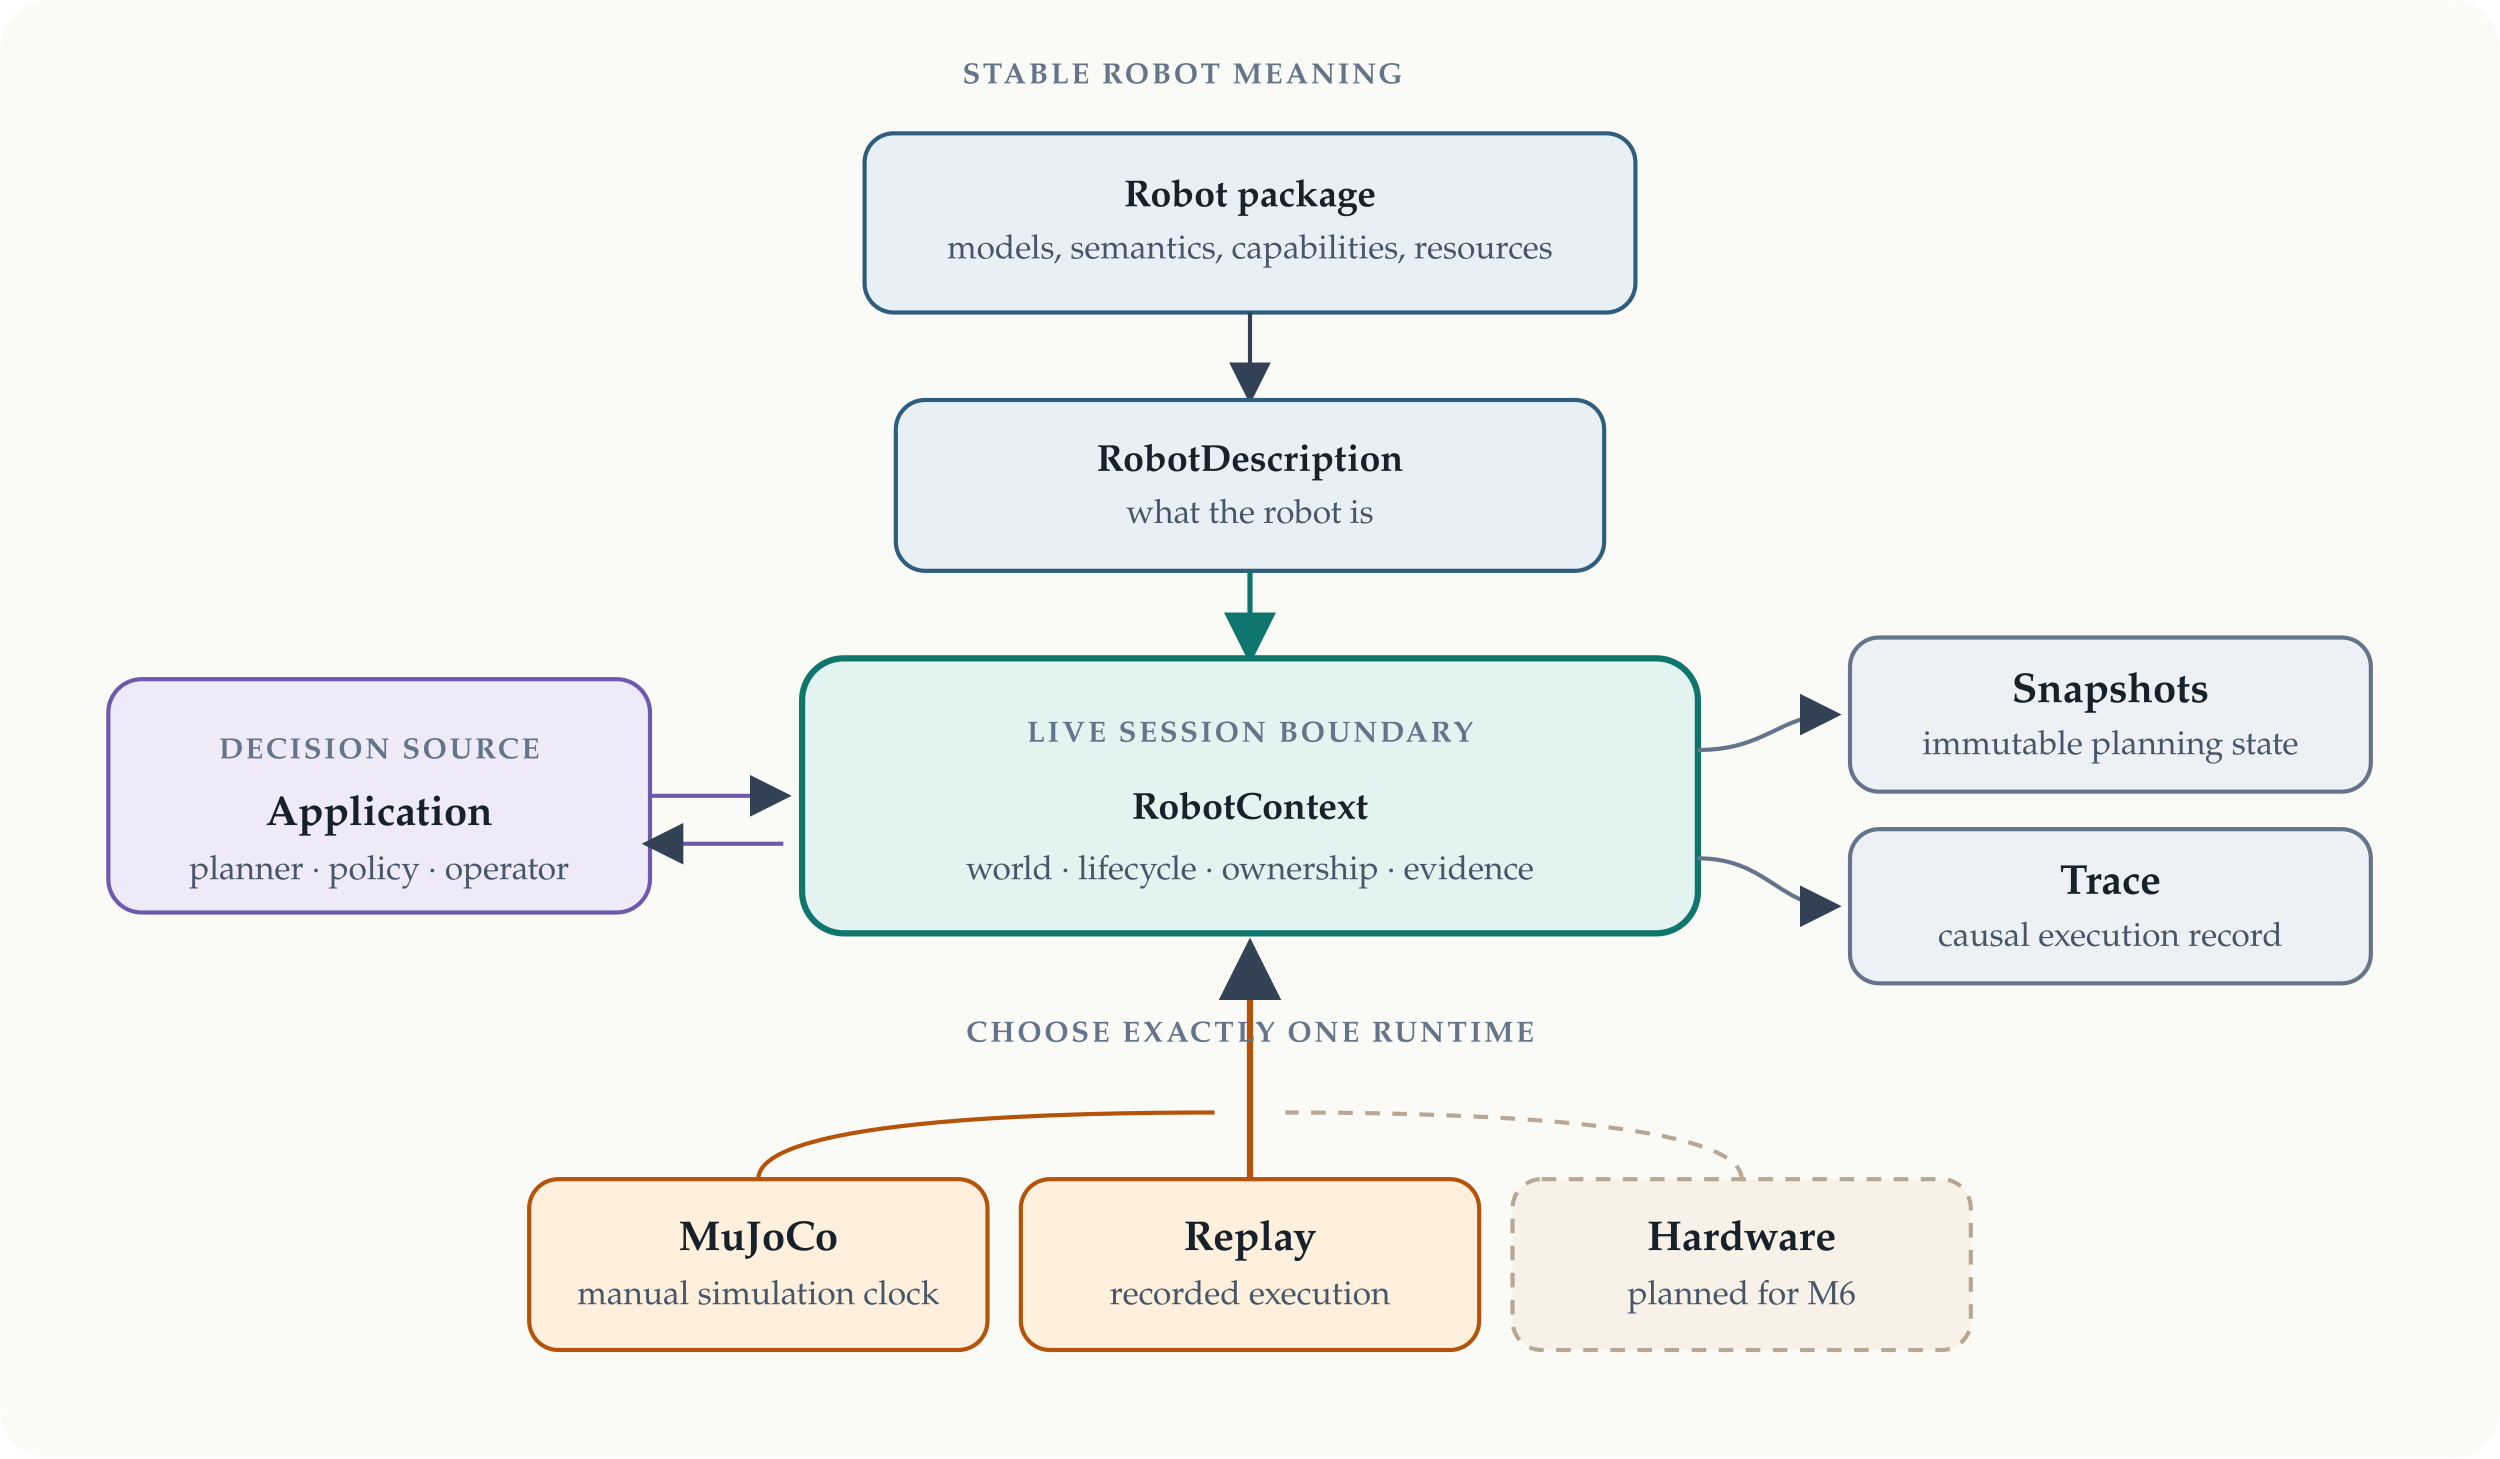
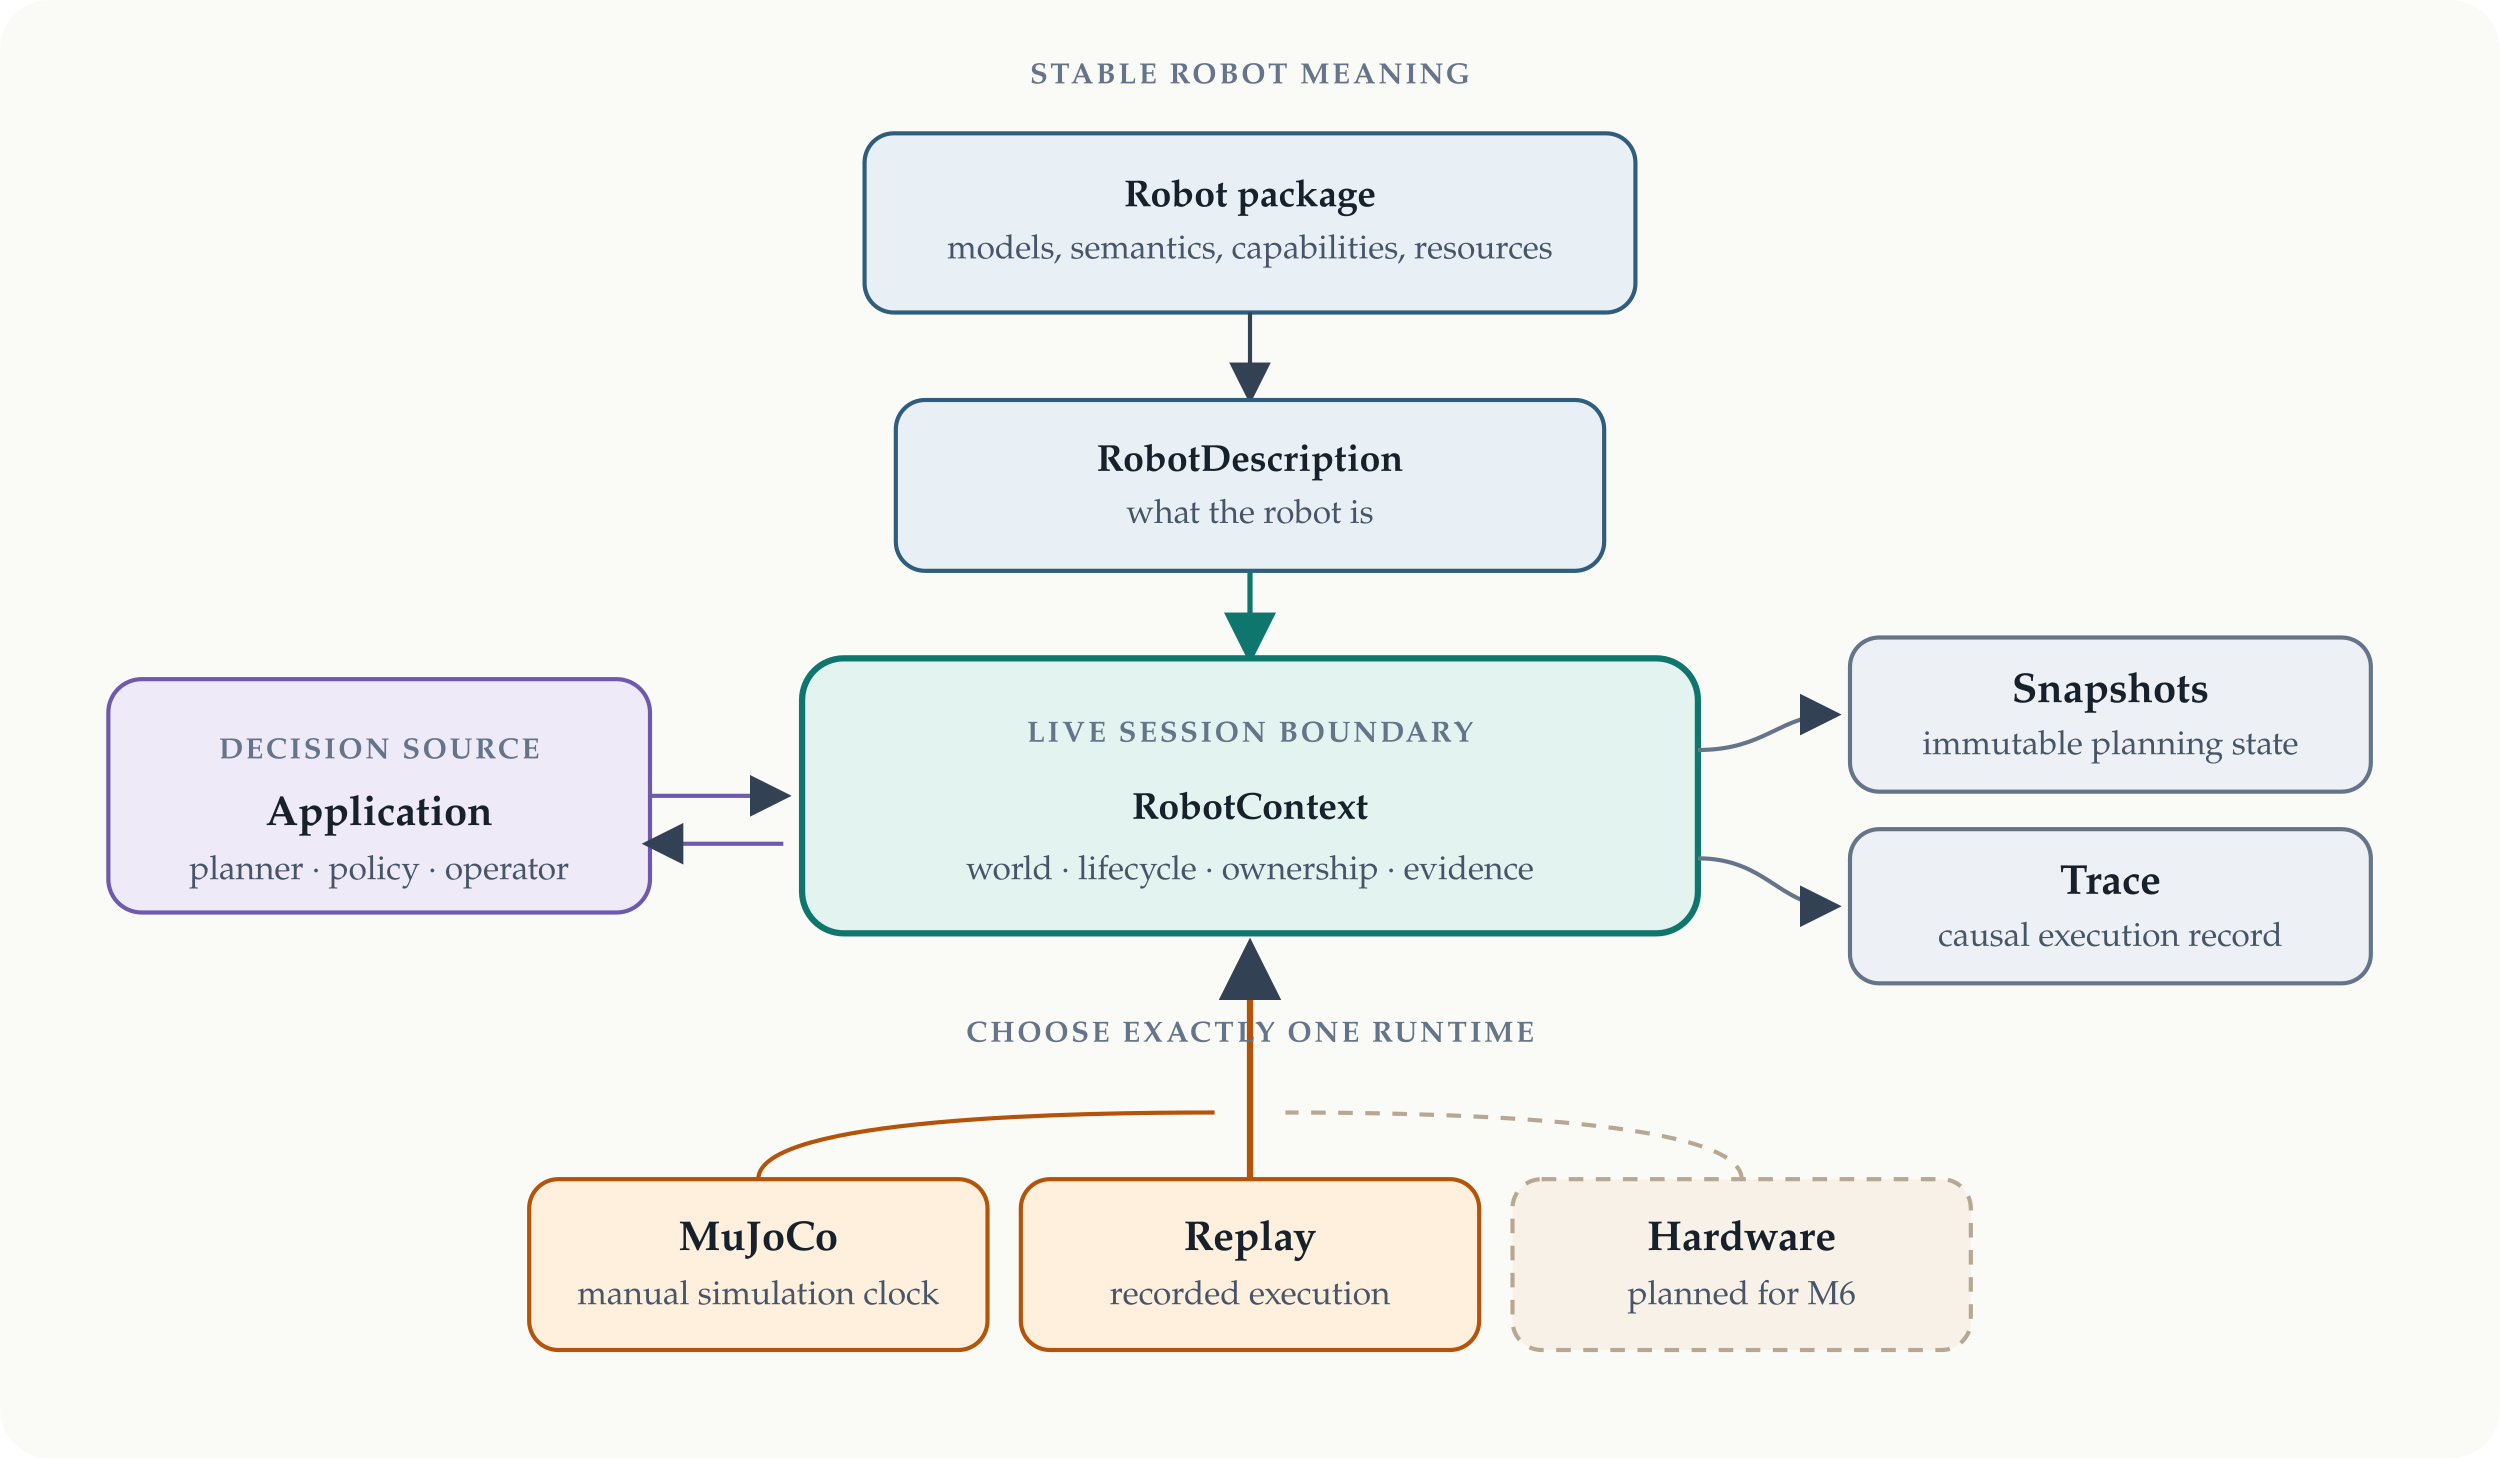
<svg xmlns="http://www.w3.org/2000/svg" width="1200" height="700" viewBox="0 60 1200 700" role="img" aria-labelledby="title desc">
  <defs>
    <marker id="arrow-ink" markerWidth="10" markerHeight="10" refX="8" refY="5" orient="auto" markerUnits="strokeWidth">
      <path d="M0,0 L10,5 L0,10 Z" fill="#334155" />
    </marker>
    <marker id="arrow-teal" markerWidth="10" markerHeight="10" refX="8" refY="5" orient="auto" markerUnits="strokeWidth">
      <path d="M0,0 L10,5 L0,10 Z" fill="#0f766e" />
    </marker>
    <style>
      .eyebrow { font: 600 14px Palatino, "Palatino Linotype", "Book Antiqua", Georgia, serif; letter-spacing: 1.3px; fill: #64748b; }
      .label { font: 600 20px Palatino, "Palatino Linotype", "Book Antiqua", Georgia, serif; fill: #17212b; }
      .body { font: 400 16px Palatino, "Palatino Linotype", "Book Antiqua", Georgia, serif; fill: #475569; }
      .small { font: 500 14px Palatino, "Palatino Linotype", "Book Antiqua", Georgia, serif; fill: #5c6773; }
      .code { font: 600 18px Palatino, "Palatino Linotype", "Book Antiqua", Georgia, serif; fill: #17212b; }
    </style>
  </defs>
  <rect y="60" width="1200" height="700" rx="24" fill="#fafaf7" />
-   <text x="462" y="100" class="eyebrow">STABLE ROBOT MEANING</text>
+   <text x="600" y="100" text-anchor="middle" class="eyebrow">STABLE ROBOT MEANING</text>
  <rect x="415" y="124" width="370" height="86" rx="14" fill="#e8f0f6" stroke="#2f5d7e" stroke-width="2" />
  <text x="600" y="159" text-anchor="middle" class="code">Robot package</text>
  <text x="600" y="184" text-anchor="middle" class="body">models, semantics, capabilities, resources</text>
  <path d="M600 210 L600 250" fill="none" stroke="#334155" stroke-width="2" marker-end="url(#arrow-ink)" />
  <rect x="430" y="252" width="340" height="82" rx="14" fill="#e8f0f6" stroke="#2f5d7e" stroke-width="2" />
  <text x="600" y="286" text-anchor="middle" class="code">RobotDescription</text>
  <text x="600" y="311" text-anchor="middle" class="body">what the robot is</text>
  <path d="M600 334 L600 374" fill="none" stroke="#0f766e" stroke-width="2.5" marker-end="url(#arrow-teal)" />
  <rect x="385" y="376" width="430" height="132" rx="20" fill="#e3f3f0" stroke="#0f766e" stroke-width="3" />
  <text x="600" y="416" text-anchor="middle" class="eyebrow" fill="#0f766e">LIVE SESSION BOUNDARY</text>
  <text x="600" y="453" text-anchor="middle" class="code">RobotContext</text>
  <text x="600" y="482" text-anchor="middle" class="body">world · lifecycle · ownership · evidence</text>
  <rect x="52" y="386" width="260" height="112" rx="16" fill="#eeeaf8" stroke="#6d5aae" stroke-width="2" />
  <text x="182" y="424" text-anchor="middle" class="eyebrow">DECISION SOURCE</text>
  <text x="182" y="456" text-anchor="middle" class="label">Application</text>
  <text x="182" y="482" text-anchor="middle" class="body">planner · policy · operator</text>
  <path d="M312 442 L376 442" fill="none" stroke="#6d5aae" stroke-width="2" marker-end="url(#arrow-ink)" />
  <path d="M376 465 L312 465" fill="none" stroke="#6d5aae" stroke-width="2" marker-end="url(#arrow-ink)" />
  <rect x="888" y="366" width="250" height="74" rx="14" fill="#edf1f5" stroke="#64748b" stroke-width="2" />
  <text x="1013" y="397" text-anchor="middle" class="label">Snapshots</text>
  <text x="1013" y="422" text-anchor="middle" class="body">immutable planning state</text>
  <rect x="888" y="458" width="250" height="74" rx="14" fill="#edf1f5" stroke="#64748b" stroke-width="2" />
  <text x="1013" y="489" text-anchor="middle" class="label">Trace</text>
  <text x="1013" y="514" text-anchor="middle" class="body">causal execution record</text>
  <path d="M815 420 C848 420 854 403 880 403" fill="none" stroke="#64748b" stroke-width="2" marker-end="url(#arrow-ink)" />
  <path d="M815 472 C848 472 854 495 880 495" fill="none" stroke="#64748b" stroke-width="2" marker-end="url(#arrow-ink)" />
  <path d="M600 638 L600 516" fill="none" stroke="#b45309" stroke-width="3" marker-end="url(#arrow-ink)" />
  <text x="600" y="560" text-anchor="middle" class="eyebrow" fill="#b45309">CHOOSE EXACTLY ONE RUNTIME</text>
  <rect x="254" y="626" width="220" height="82" rx="14" fill="#fef0dc" stroke="#b45309" stroke-width="2" />
  <text x="364" y="660" text-anchor="middle" class="label">MuJoCo</text>
  <text x="364" y="686" text-anchor="middle" class="body">manual simulation clock</text>
  <rect x="490" y="626" width="220" height="82" rx="14" fill="#fef0dc" stroke="#b45309" stroke-width="2" />
  <text x="600" y="660" text-anchor="middle" class="label">Replay</text>
  <text x="600" y="686" text-anchor="middle" class="body">recorded execution</text>
  <rect x="726" y="626" width="220" height="82" rx="14" fill="#f7f1e8" stroke="#b8a792" stroke-width="2" stroke-dasharray="7 6" />
  <text x="836" y="660" text-anchor="middle" class="label" fill="#5c6773">Hardware</text>
  <text x="836" y="686" text-anchor="middle" class="body">planned for M6</text>
  <path d="M364 626 C364 596 520 594 583 594" fill="none" stroke="#b45309" stroke-width="2" />
  <path d="M600 626 L600 594" fill="none" stroke="#b45309" stroke-width="2" />
  <path d="M836 626 C836 596 680 594 617 594" fill="none" stroke="#b8a792" stroke-width="2" stroke-dasharray="7 6" />
</svg>
